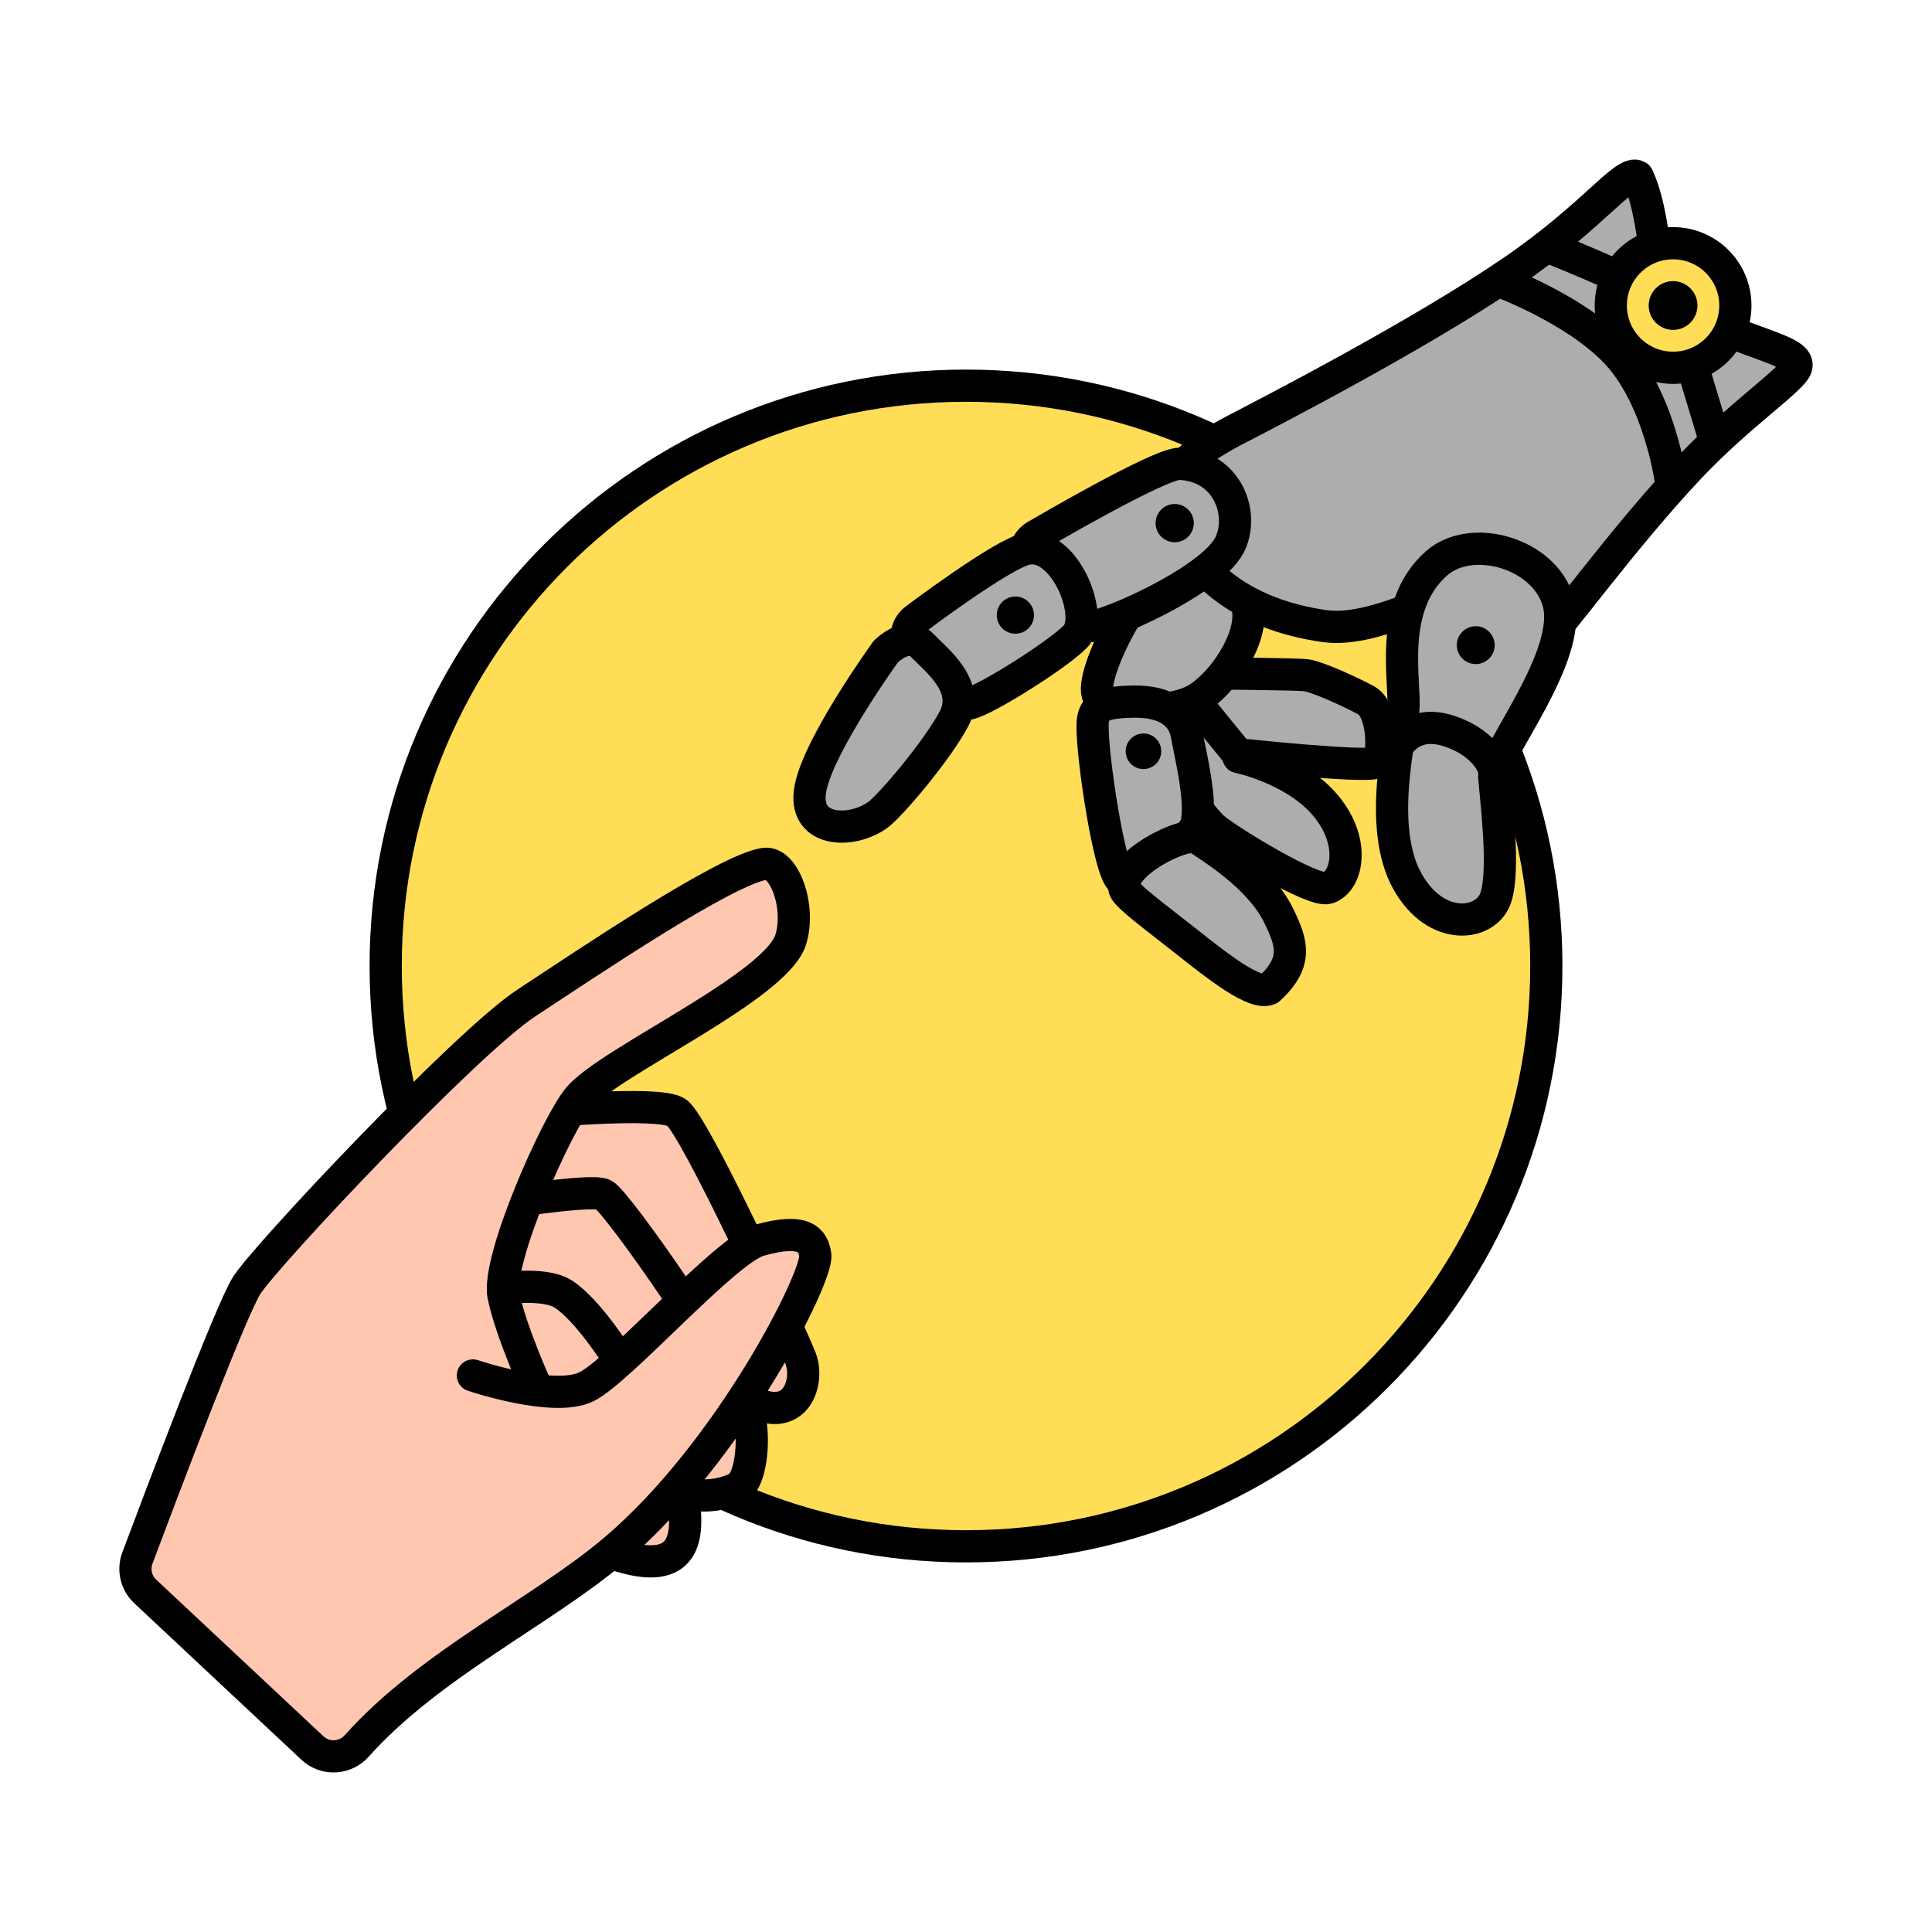
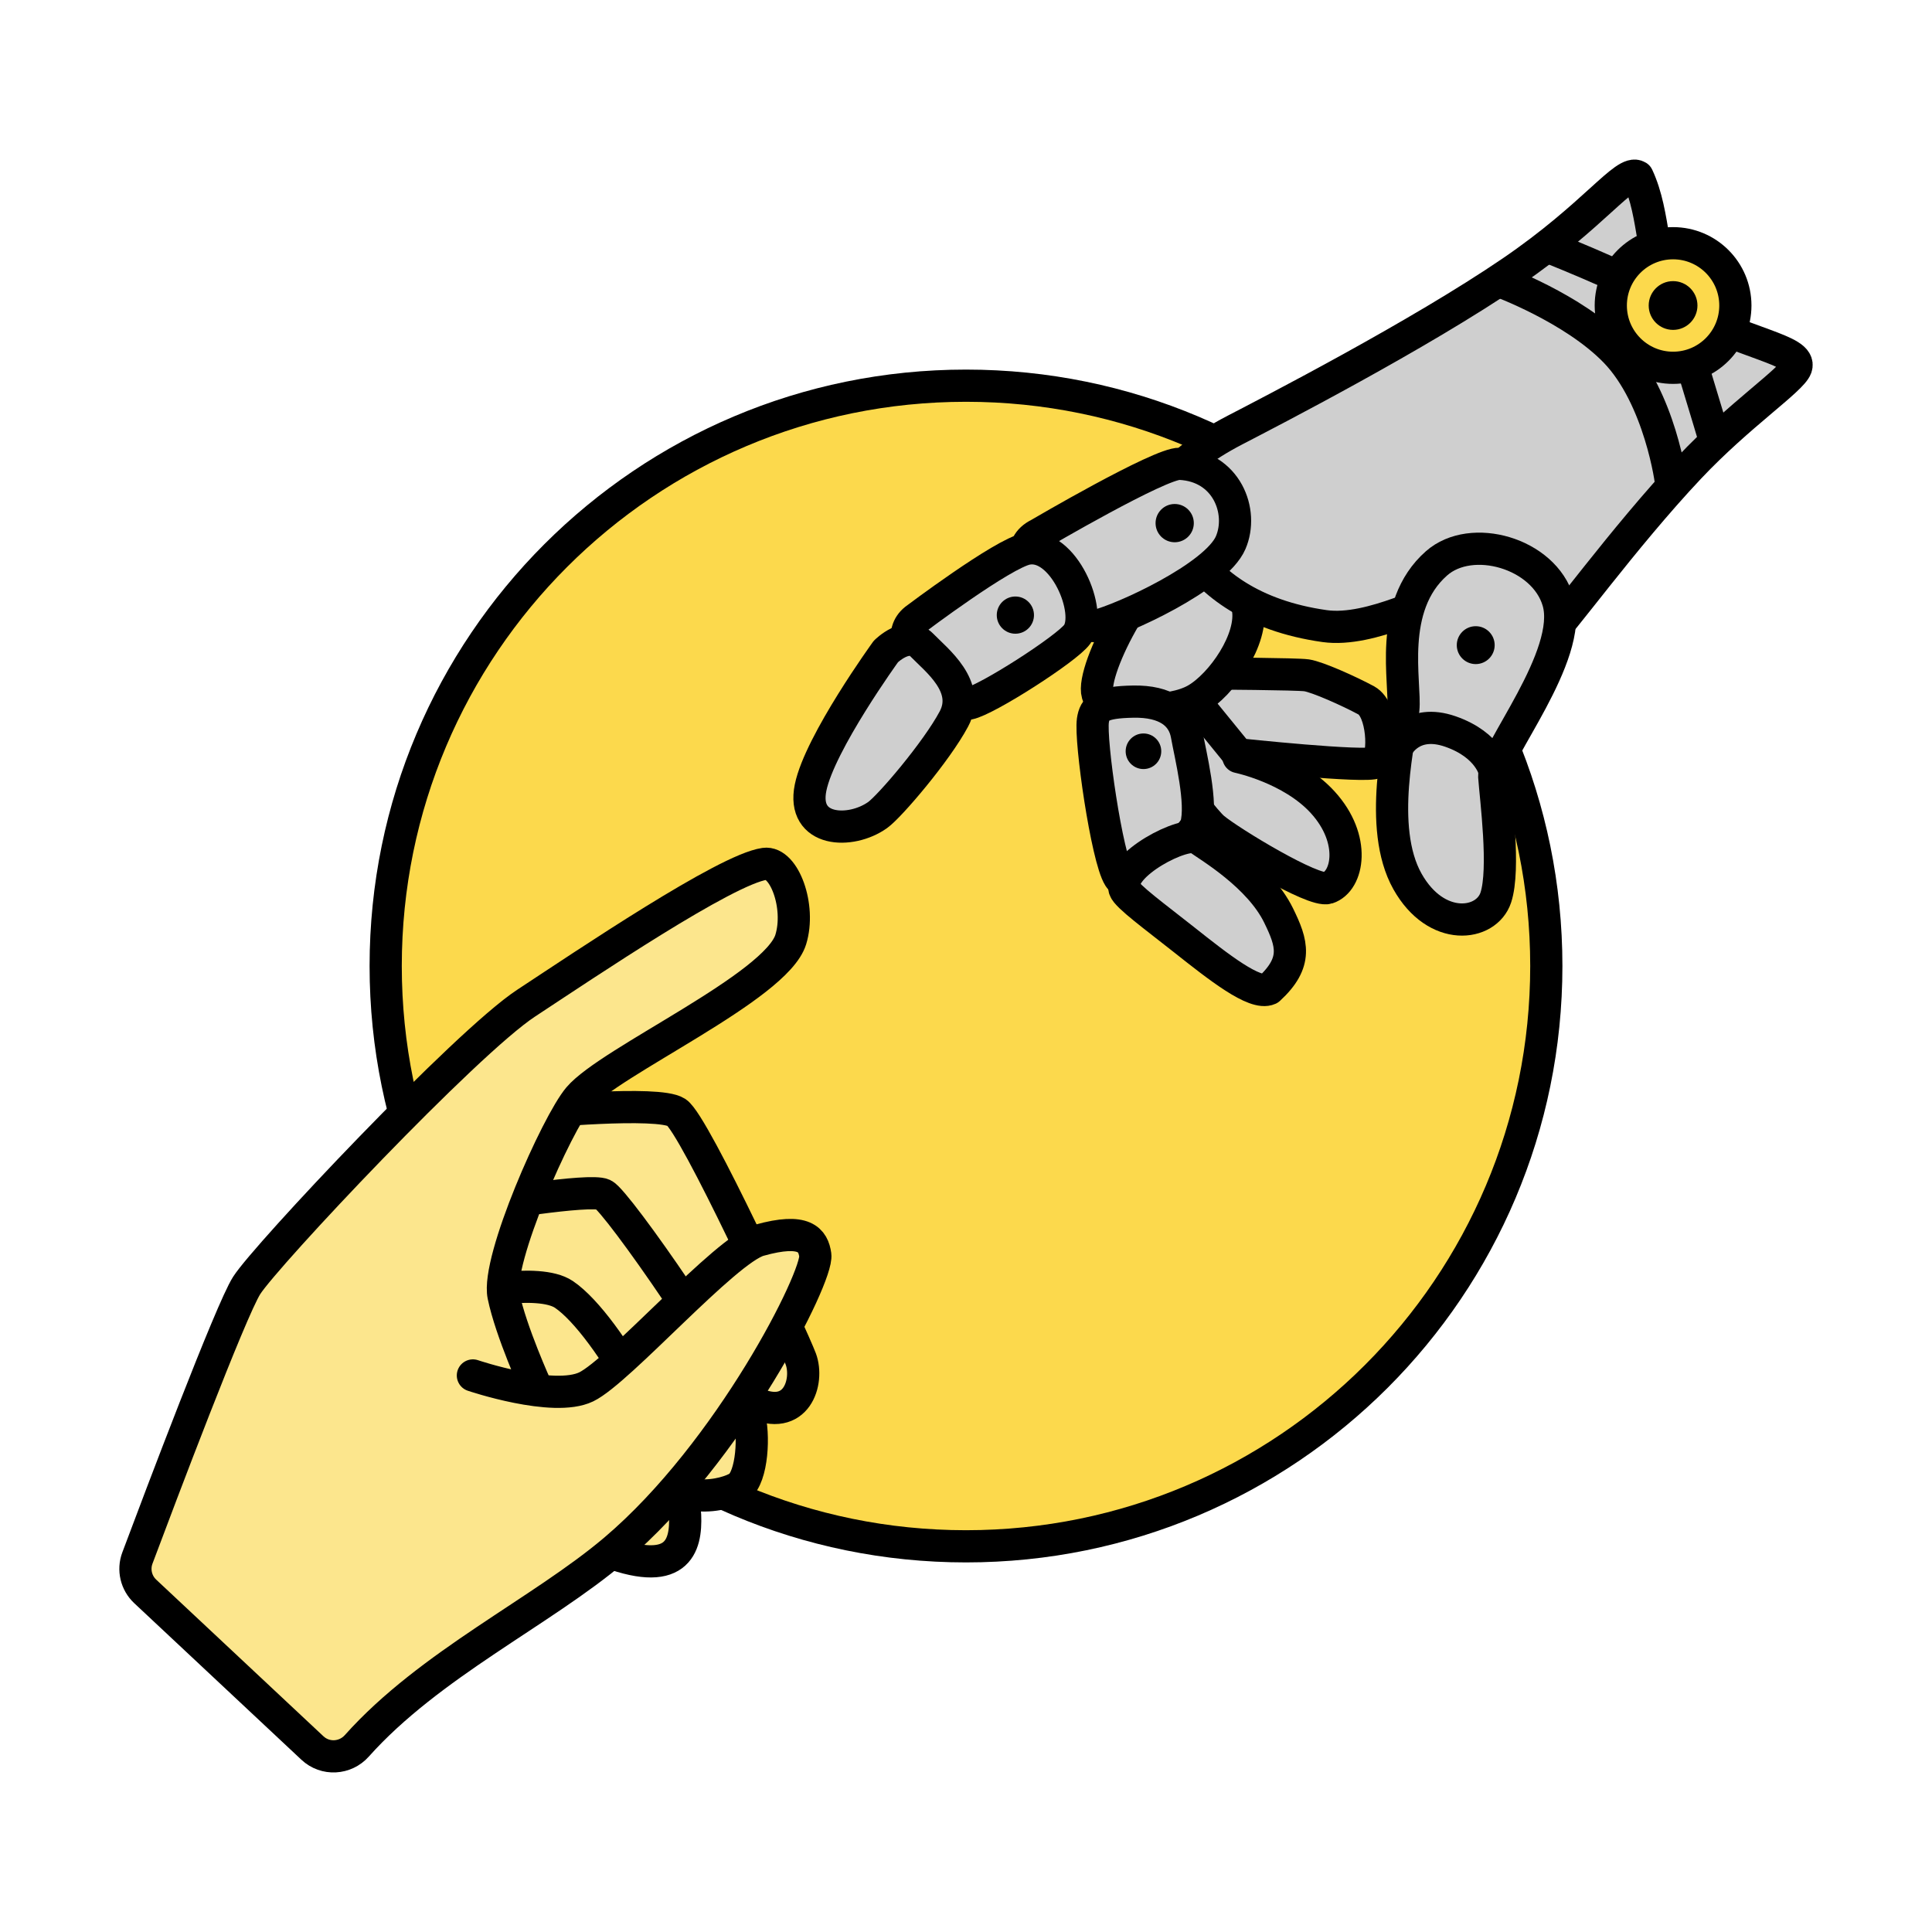
<svg xmlns="http://www.w3.org/2000/svg" id="Layer_1" data-name="Layer 1" viewBox="0 0 1080 1080">
  <defs>
    <style>
      .cls-1 {
        fill: #000;
        stroke-width: 0px;
      }

      .cls-2 {
-         fill: #ffc7b0;
+         fill: #cfcfcf;
      }

      .cls-2, .cls-3, .cls-4 {
        stroke: #000;
        stroke-linecap: round;
        stroke-linejoin: round;
        stroke-width: 18px;
      }

      .cls-3 {
-         fill: #ffdd56;
+         fill: #fce68d;
      }

      .cls-4 {
-         fill: #afacb0;
+         fill: #fcd94c;
      }
    </style>
  </defs>
-   <circle class="cls-3" cx="540" cy="540" r="324.4" />
+   <circle class="cls-4" cx="540" cy="540" r="324.4" />
  <g>
    <g>
-       <path class="cls-2" d="M298.98,621.82s68.94-6.64,79.15,0,65.03,125.81,69.52,137.87c4.65,12.51-2.34,35.79-26.42,24.26s-92.93-76.34-92.93-76.34l-43.11-22.98,13.79-62.81Z" />
-       <path class="cls-2" d="M269.37,674.42s60.26-10.21,67.91-6.64c7.66,3.57,74.46,100.11,81.19,122.55,3.45,11.49,2.04,35.36-5.36,40.72-6.2,4.49-38.55,13.66-48.58-16.21-7.7-22.93-124.78-78.51-124.78-78.51l29.62-61.92Z" />
-       <path class="cls-2" d="M258.13,723.7s42.79-9.82,57.13-.09c25.34,17.2,66.44,93.03,67.72,123.41.73,17.38-4.17,36.06-46.47,19.15-52.09-20.82-87.32-71.74-87.32-71.74l8.94-70.72Z" />
+       <path class="cls-3" d="M298.98,621.82s68.94-6.64,79.15,0,65.03,125.81,69.52,137.87c4.65,12.51-2.34,35.79-26.42,24.26-23.95-11.47-92.93-76.34-92.93-76.34l-43.11-22.98,13.79-62.81Z" />
+       <path class="cls-3" d="M269.37,674.42s60.26-10.21,67.91-6.64c7.66,3.57,74.46,100.11,81.19,122.55,3.45,11.49,2.04,35.36-5.36,40.72-6.2,4.49-38.55,13.66-48.58-16.21-7.7-22.93-124.78-78.51-124.78-78.51l29.62-61.92Z" />
+       <path class="cls-3" d="M258.13,723.7s42.79-9.82,57.13-.09c25.34,17.2,66.44,93.03,67.72,123.41.73,17.38-4.17,36.06-46.47,19.15-52.09-20.82-87.32-71.74-87.32-71.74l8.94-70.72Z" />
    </g>
-     <path class="cls-2" d="M264.35,768.89s44.96,15.23,63.34,6.38,77.85-76.66,96.77-81.96c25.53-7.15,30.1.02,31.29,8.27,1.7,11.82-47.54,109.98-112,164.67-40.93,34.73-103.6,64.09-144.29,109.69-6.5,7.29-17.68,7.9-24.8,1.22l-93.48-87.55c-5.09-4.77-6.82-12.14-4.37-18.67,12.79-34.14,52.13-138.29,61.07-152.35,10.72-16.85,122.42-135.57,156.19-157.79,33.77-22.21,111.64-74.81,133.34-77.89,10.88-1.54,20.34,23.82,14.62,42.33-8.23,26.62-101.17,67.98-118.53,88.4-12.17,14.32-46.13,90.72-42.04,110.64,4.09,19.91,18.43,51.43,18.43,51.43" />
+     <path class="cls-3" d="M264.35,768.89s44.96,15.23,63.34,6.38c18.38-8.85,77.85-76.66,96.77-81.96,25.53-7.15,30.1.02,31.29,8.27,1.7,11.82-47.54,109.98-112,164.67-40.93,34.73-103.6,64.09-144.29,109.69-6.5,7.29-17.68,7.9-24.8,1.22l-93.48-87.55c-5.09-4.77-6.82-12.14-4.37-18.67,12.79-34.14,52.13-138.29,61.07-152.35,10.72-16.85,122.42-135.57,156.19-157.79,33.77-22.21,111.64-74.81,133.34-77.89,10.88-1.54,20.34,23.82,14.62,42.33-8.23,26.62-101.17,67.98-118.53,88.4-12.17,14.32-46.13,90.72-42.04,110.64s18.43,51.43,18.43,51.43" />
  </g>
  <g>
    <g>
-       <path class="cls-4" d="M628.64,396.66s40.67,58.69,49.86,66.35c9.19,7.66,55.72,35.94,63.68,33.37,11.41-3.69,16.15-27.18-2.79-47.92-17.49-19.15-47.11-25.28-47.11-25.28l-18.53-55.28-45.12,28.76Z" />
-       <path class="cls-4" d="M662.17,384.89l29.94,36.77s71.93,7.68,77.04,4.61,4.09-29.62-5.36-34.73c-9.45-5.12-27.25-13.1-33.38-14.03-5.17-.79-53.43-1.04-53.43-1.04l-14.81,8.43Z" />
+       <path class="cls-2" d="M628.64,396.66s40.67,58.69,49.86,66.35c9.19,7.66,55.72,35.94,63.68,33.37,11.41-3.69,16.15-27.18-2.79-47.92-17.49-19.15-47.11-25.28-47.11-25.28l-18.53-55.28-45.12,28.76Z" />
+       <path class="cls-2" d="M662.17,384.89l29.94,36.77s71.93,7.68,77.04,4.61c5.11-3.06,4.09-29.62-5.36-34.73-9.45-5.12-27.25-13.1-33.38-14.03-5.17-.79-53.43-1.04-53.43-1.04l-14.81,8.43Z" />
    </g>
    <g>
-       <path class="cls-4" d="M659.36,311.36s34.72,10.73,38.13,28.26-14.66,43.24-28.94,51.4c-14.28,8.17-43.57,7.17-53.79-1.02-8.85-7.09,21.75-69.11,44.6-78.64Z" />
-       <path class="cls-4" d="M610.93,402.76c1.06-7.03,4.17-10.21,22.55-10.55s27.91,7.08,29.96,18.55,8.85,38.39,5.11,50.89c-1.47,4.91-35.58,40.44-43.01,28.66-6.85-10.87-16.26-76.54-14.6-87.55Z" />
-       <path class="cls-4" d="M628.64,496.97c-4.33-13.4,34.2-33.19,41.01-28.34,6.81,4.85,34.25,20.95,45.11,43.15,7.62,15.58,10.93,26.09-5.36,41.11-7.98,3.64-28.19-12.28-47.49-27.57-15.9-12.6-31.97-24.3-33.27-28.34Z" />
+       <path class="cls-2" d="M659.36,311.36s34.72,10.73,38.13,28.26c3.4,17.53-14.66,43.24-28.94,51.4-14.28,8.17-43.57,7.17-53.79-1.02-8.85-7.09,21.75-69.11,44.6-78.64Z" />
+       <path class="cls-2" d="M610.93,402.76c1.06-7.03,4.17-10.21,22.55-10.55,18.38-.34,27.91,7.08,29.96,18.55s8.85,38.39,5.11,50.89c-1.47,4.91-35.58,40.44-43.01,28.66-6.85-10.87-16.26-76.54-14.6-87.55Z" />
+       <path class="cls-2" d="M628.64,496.97c-4.33-13.4,34.2-33.19,41.01-28.34,6.81,4.85,34.25,20.95,45.11,43.15,7.62,15.58,10.93,26.09-5.36,41.11-7.98,3.64-28.19-12.28-47.49-27.57-15.9-12.6-31.97-24.3-33.27-28.34Z" />
    </g>
    <g>
-       <path class="cls-4" d="M651.26,275.29s1.75-15.51,39.14-34.91c19.86-10.31,102.53-52.9,154.84-88.6,46.14-31.49,63.18-57.48,70.21-53.11,10.21,21.84,7.15,48.51,19.82,72.1,39.79,21.9,72.25,24.65,68.78,34.62-2.41,6.94-32,26.65-59.6,55.91-37.37,39.63-73.79,90.7-78.78,93.57-8.68,4.98-45.96-22.08-54.64-22.08-8.68,0-44.35,20.89-70.56,17.2-82.12-11.58-89.2-74.71-89.2-74.71Z" />
-       <path class="cls-4" d="M866.68,138.5s64.73,25.82,68.49,33.47,23.42,74.16,23.42,74.16" />
-       <path class="cls-4" d="M837.8,157.01s41.64,15.2,65.13,39.45c24.94,25.75,31.56,73.74,31.24,74.51" />
-       <circle class="cls-3" cx="935.26" cy="170.78" r="34.82" />
+       <path class="cls-2" d="M651.26,275.29s1.75-15.51,39.14-34.91c19.86-10.31,102.53-52.9,154.84-88.6,46.14-31.49,63.18-57.48,70.21-53.11,10.21,21.84,7.15,48.51,19.82,72.1,39.79,21.9,72.25,24.65,68.78,34.62-2.41,6.94-32,26.65-59.6,55.91-37.37,39.63-73.79,90.7-78.78,93.57-8.68,4.98-45.96-22.08-54.64-22.08s-44.35,20.89-70.56,17.2c-82.12-11.58-89.2-74.71-89.2-74.71Z" />
+       <path class="cls-2" d="M866.68,138.5s64.73,25.82,68.49,33.47c3.76,7.64,23.42,74.16,23.42,74.16" />
+       <path class="cls-2" d="M837.8,157.01s41.64,15.2,65.13,39.45c24.94,25.75,31.56,73.74,31.24,74.51" />
+       <circle class="cls-4" cx="935.26" cy="170.78" r="34.82" />
    </g>
    <g>
-       <path class="cls-4" d="M803,314.93c19.58-17.29,60.1-5.75,68.01,21.19,8.94,30.42-36.63,85.25-35.74,97.79s6.14,51.88.9,67.81c-5.24,15.93-33.27,19.73-49.41-9.03-16.95-30.21-3.83-81.19-2.3-96.03s-8.94-57.48,18.54-81.73Z" />
-       <path class="cls-4" d="M781.2,417.48s7.86-16.15,29.65-8.54,24.68,22.16,24.68,22.16" />
+       <path class="cls-2" d="M803,314.93c19.58-17.29,60.1-5.75,68.01,21.19,8.94,30.42-36.63,85.25-35.74,97.79.89,12.54,6.14,51.88.9,67.81-5.24,15.93-33.27,19.73-49.41-9.03-16.95-30.21-3.83-81.19-2.3-96.03s-8.94-57.48,18.54-81.73Z" />
+       <path class="cls-2" d="M781.2,417.48s7.86-16.15,29.65-8.54c21.79,7.61,24.68,22.16,24.68,22.16" />
    </g>
    <g>
-       <path class="cls-4" d="M580.72,298.59s67.91-39.83,78.77-39.32c26.27,1.24,35.92,26.76,28.47,44.08-8.28,19.24-60.74,43-75.04,46.45s-57.21-38.96-32.19-51.21Z" />
-       <path class="cls-4" d="M511.53,346.33s49.1-37.05,62.55-39.57c20.43-3.83,36.94,35.57,28.09,47.83-5.82,8.06-50.66,36.8-60.51,38.72-10.47,2.04-47.74-32.68-30.13-46.98Z" />
-       <path class="cls-4" d="M495.19,364.21s12-12,20.17-3.57,27.57,23.08,17.87,41.29-35.85,48.86-42.64,53.69c-15.06,10.72-42.58,9.68-37.47-15.34,5.11-25.02,42.07-76.06,42.07-76.06Z" />
+       <path class="cls-2" d="M580.72,298.59s67.91-39.83,78.77-39.32c26.27,1.24,35.92,26.76,28.47,44.08-8.28,19.24-60.74,43-75.04,46.45-14.3,3.45-57.21-38.96-32.19-51.21Z" />
+       <path class="cls-2" d="M511.53,346.33s49.1-37.05,62.55-39.57c20.43-3.83,36.94,35.57,28.09,47.83-5.82,8.06-50.66,36.8-60.51,38.72-10.47,2.04-47.74-32.68-30.13-46.98Z" />
+       <path class="cls-2" d="M495.19,364.21s12-12,20.17-3.57,27.57,23.08,17.87,41.29c-9.7,18.2-35.85,48.86-42.64,53.69-15.06,10.72-42.58,9.68-37.47-15.34,5.11-25.02,42.07-76.06,42.07-76.06Z" />
    </g>
    <g>
      <circle class="cls-1" cx="639.2" cy="419.96" r="9.95" />
      <circle class="cls-1" cx="935.26" cy="170.78" r="13.63" />
      <circle class="cls-1" cx="824.94" cy="360.64" r="10.59" />
      <circle class="cls-1" cx="567.6" cy="343.85" r="10.4" />
      <circle class="cls-1" cx="656.66" cy="292.43" r="10.69" />
    </g>
  </g>
</svg>
